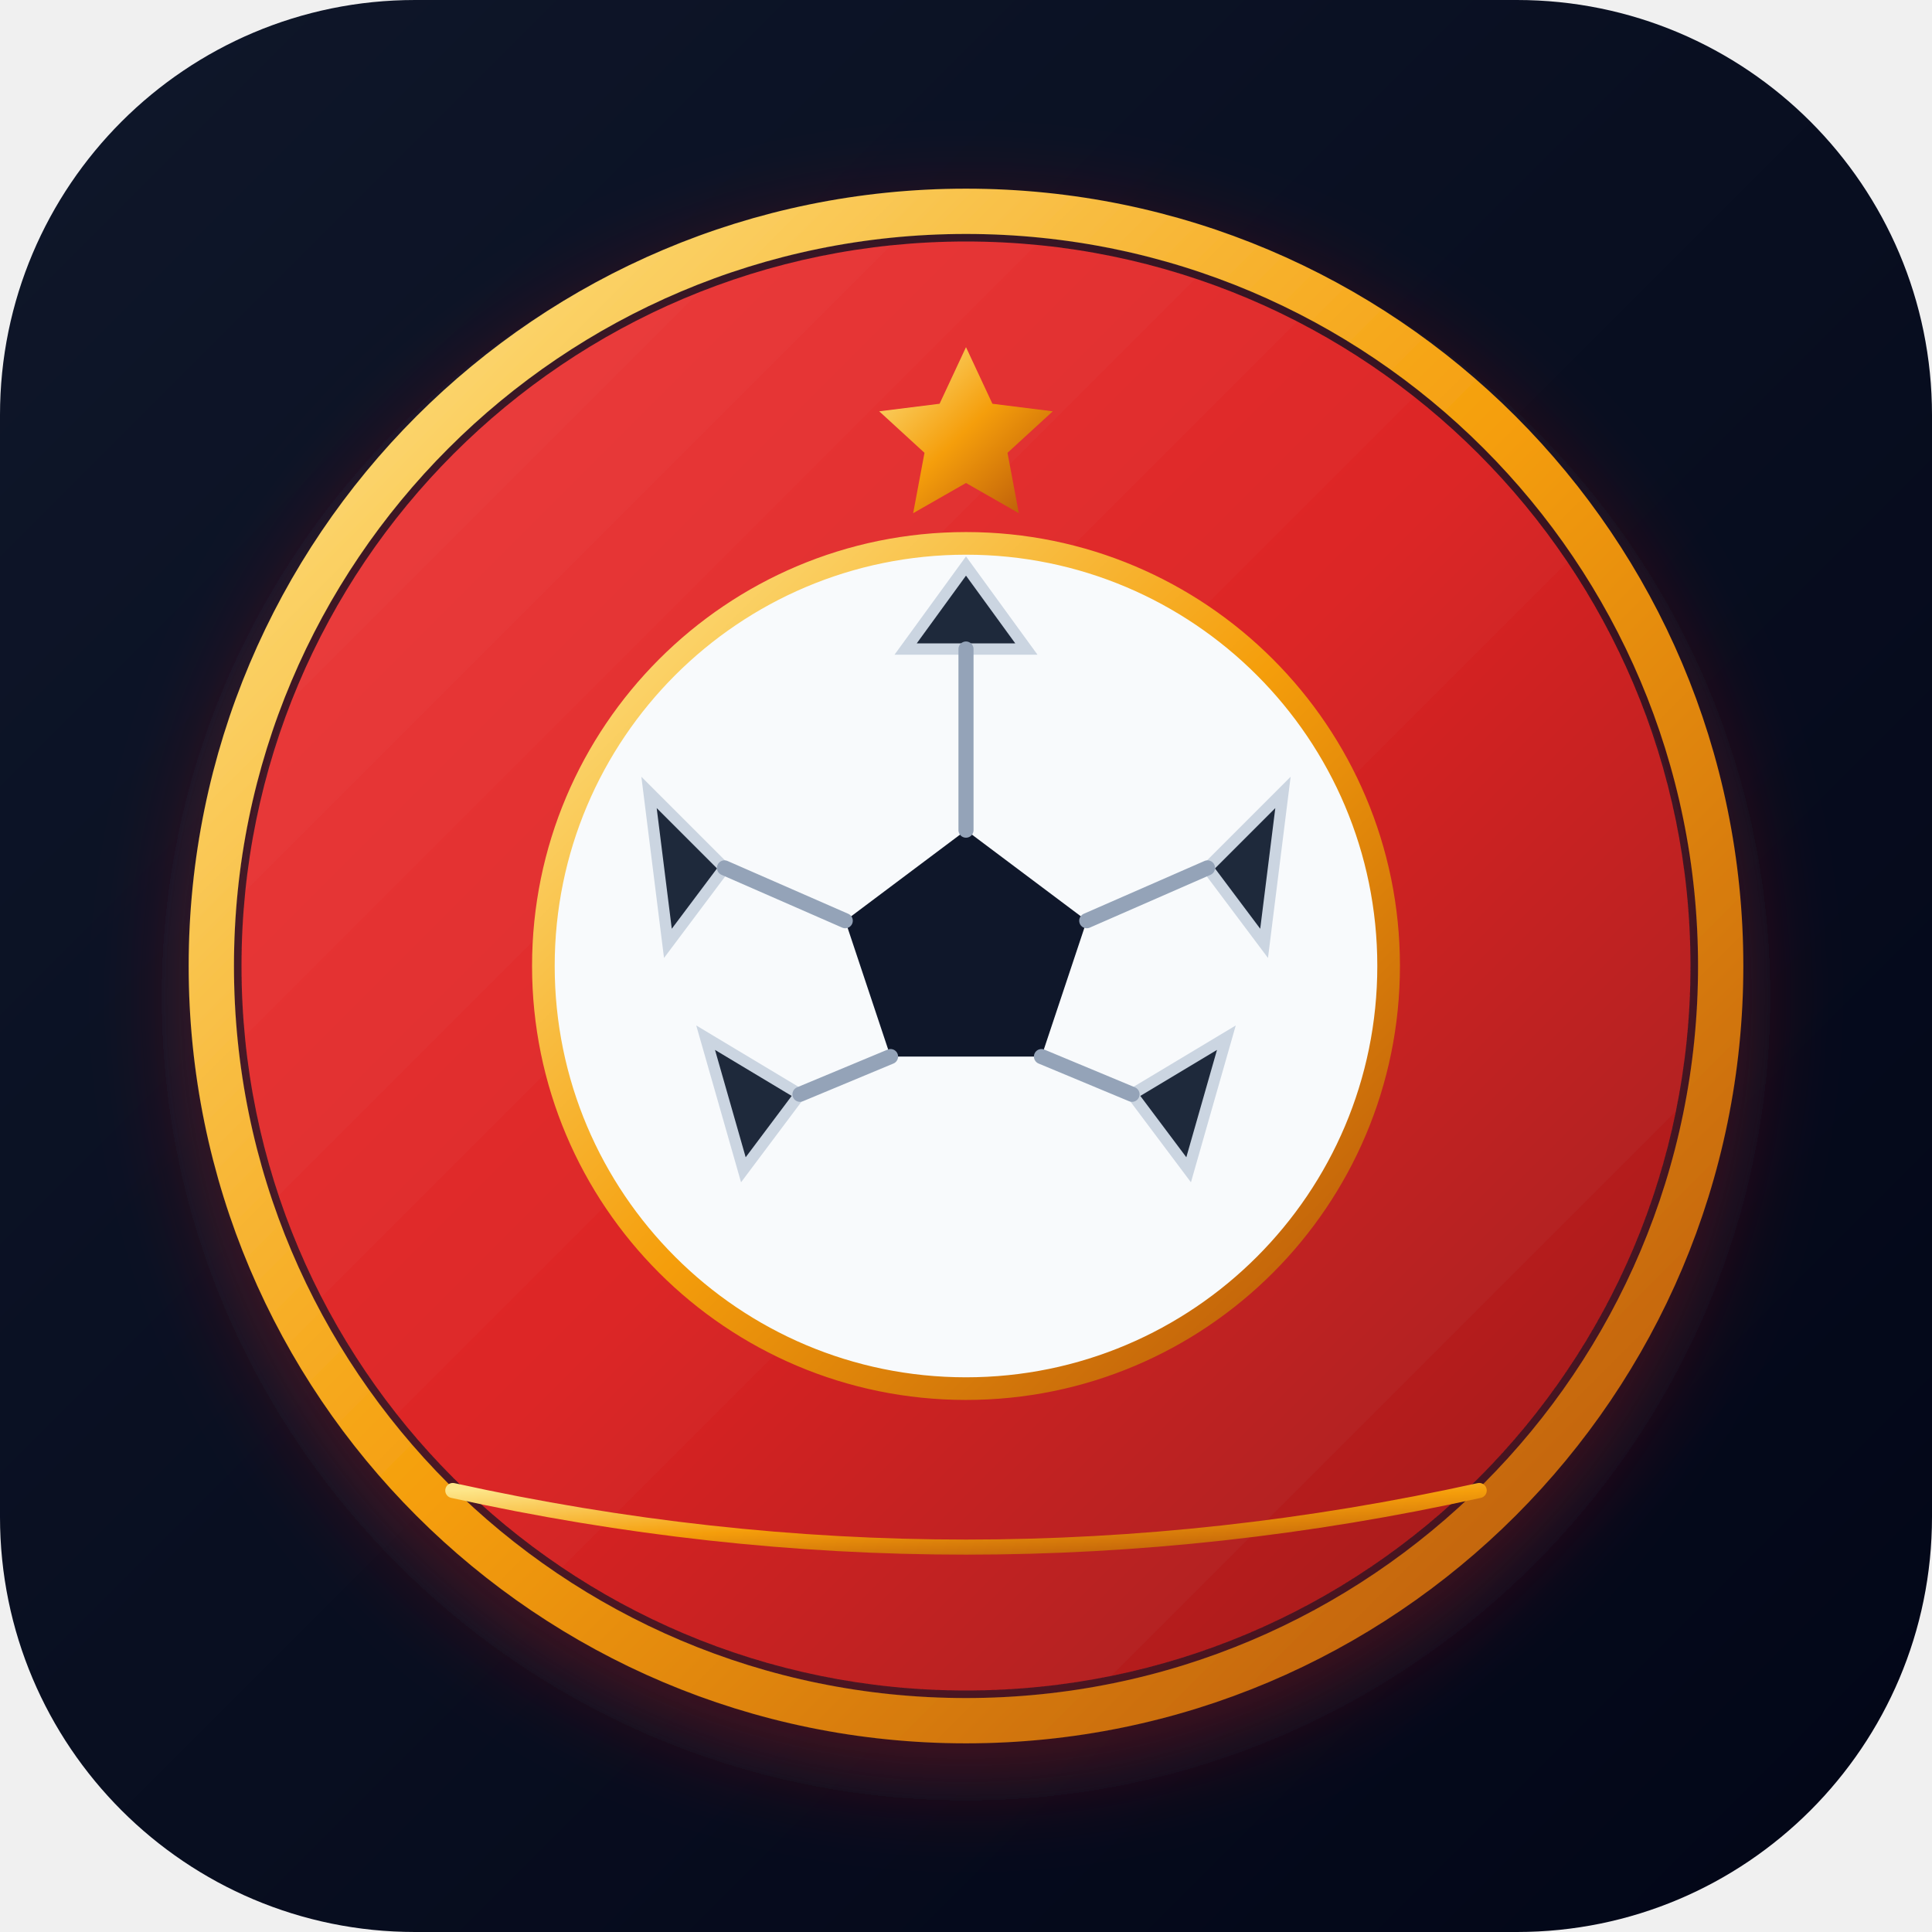
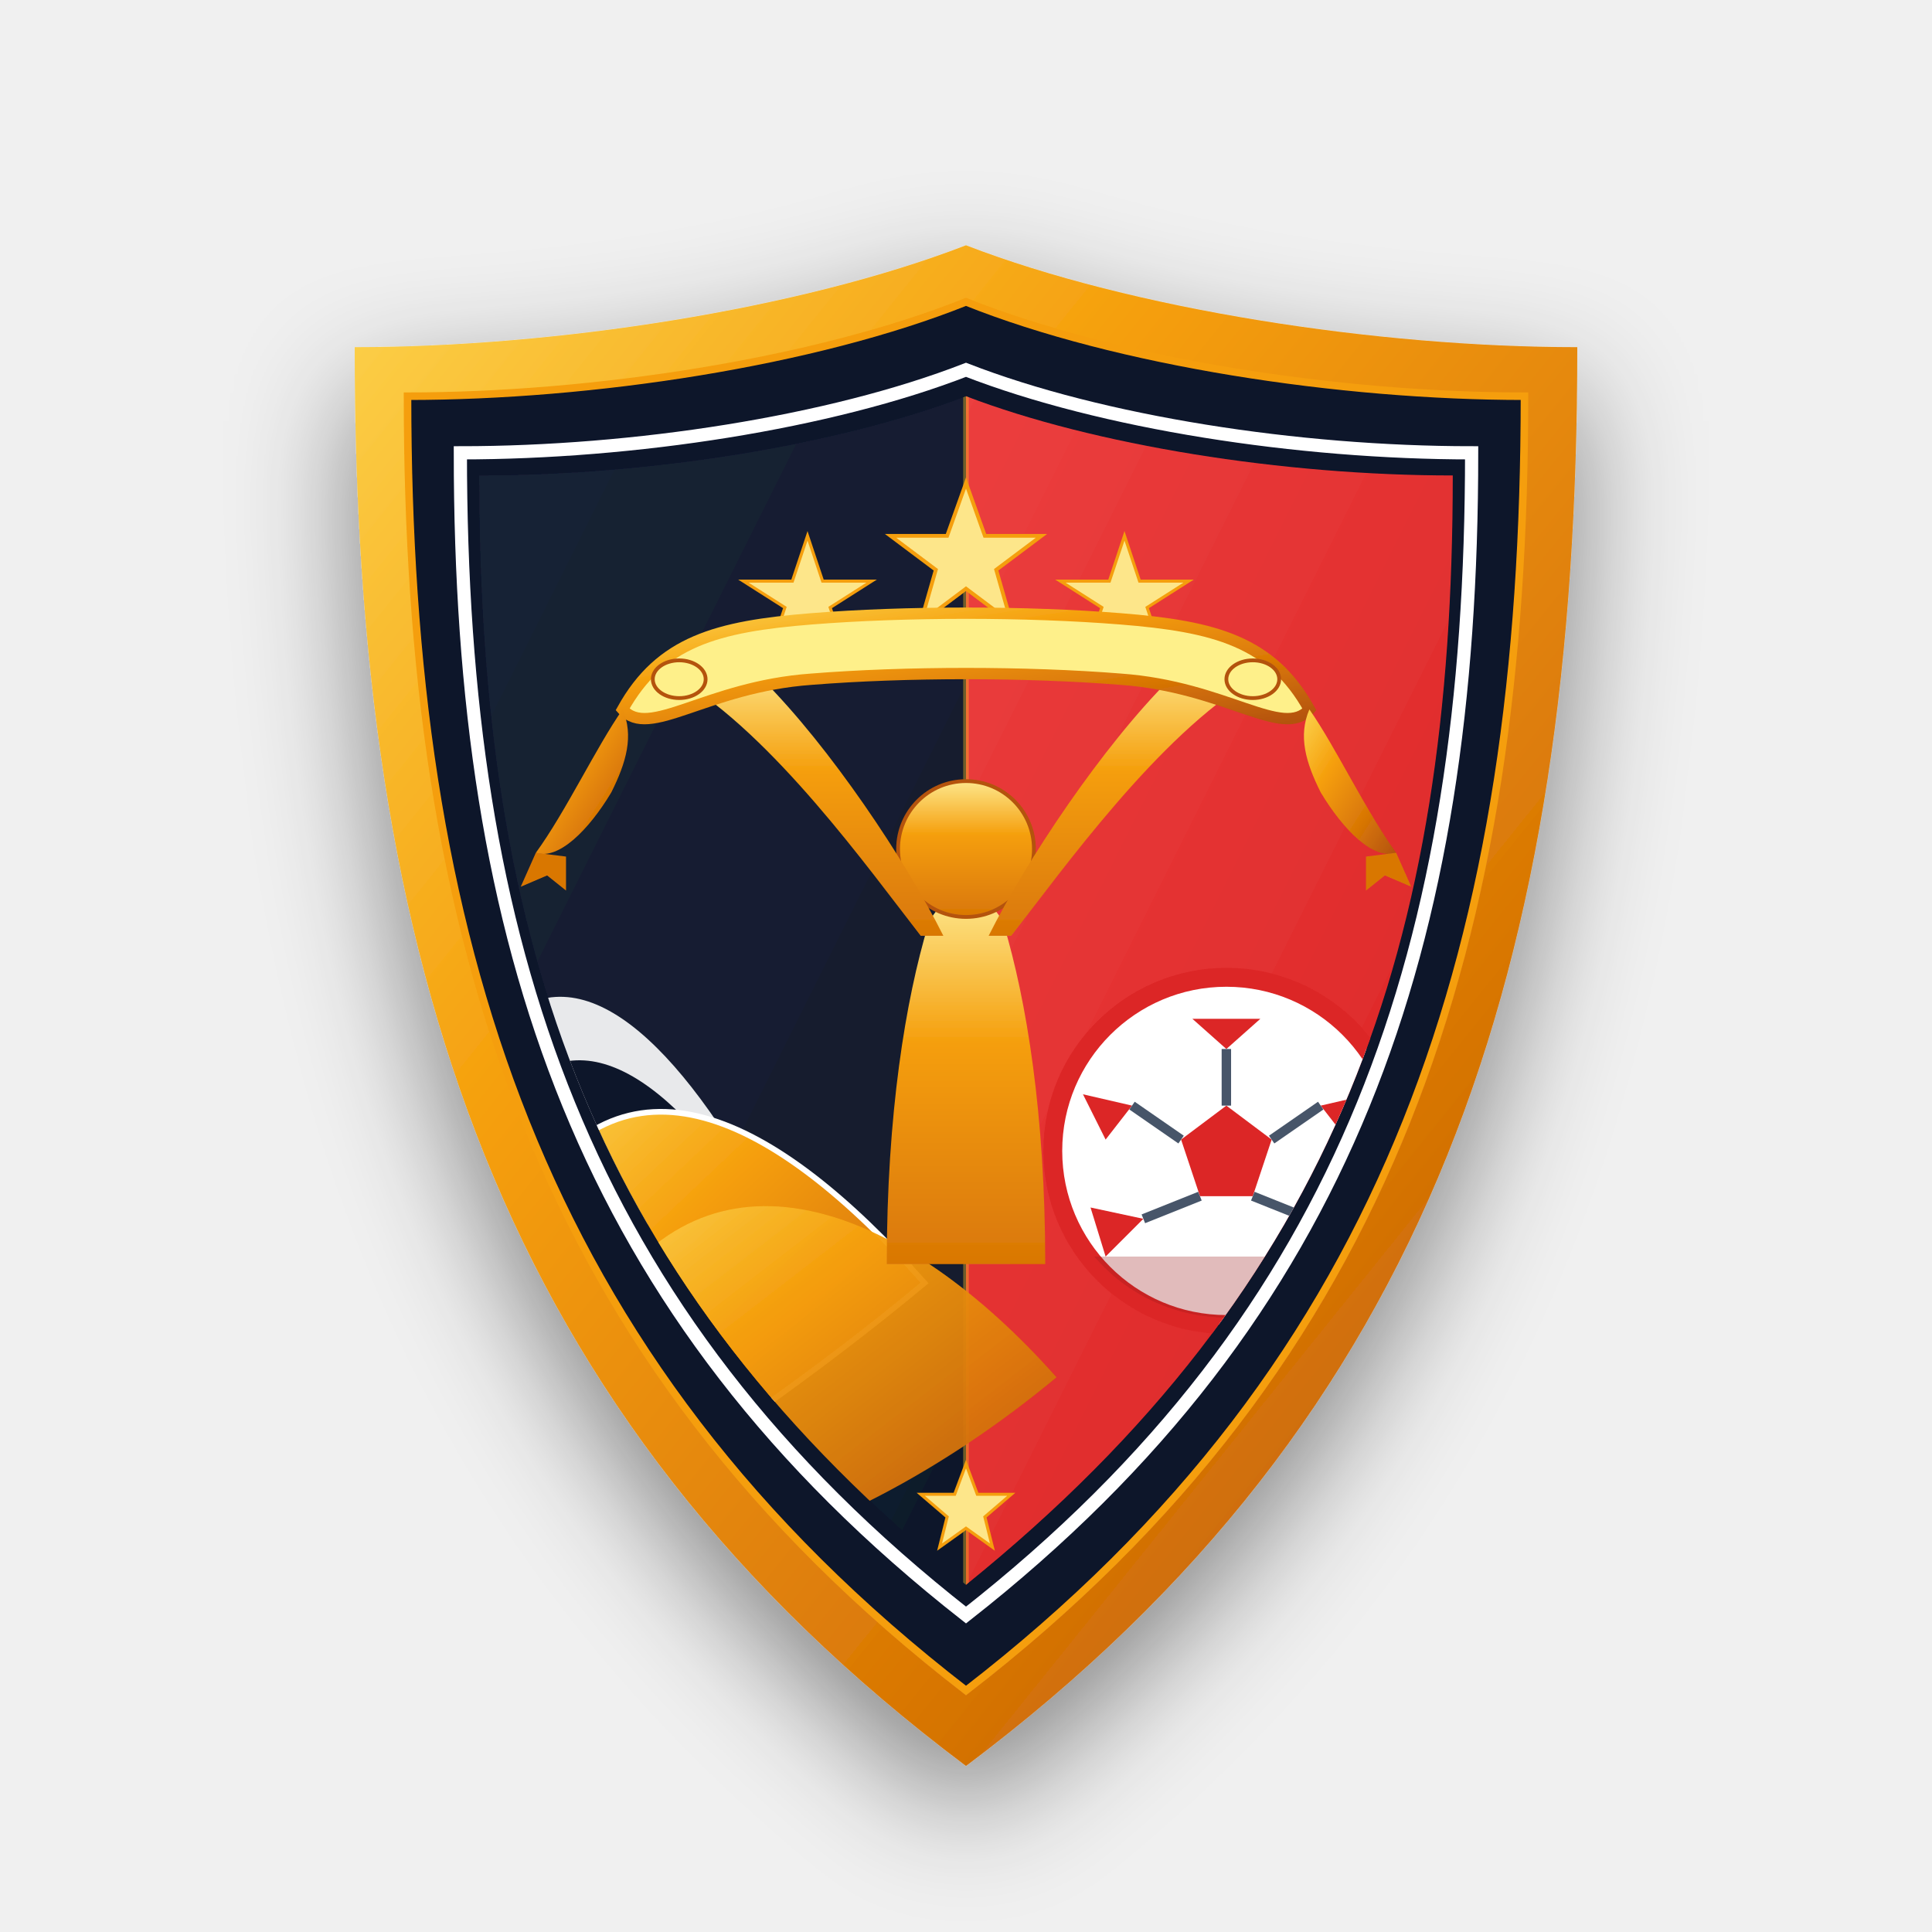
<svg xmlns="http://www.w3.org/2000/svg" viewBox="0 0 512 512" width="512" height="512">
  <defs>
-     <linearGradient id="bgGrad" x1="0%" y1="0%" x2="100%" y2="100%">
-       <stop offset="0%" stop-color="#0F172A" />
-       <stop offset="100%" stop-color="#020617" />
+     <linearGradient id="goldRim" x1="0%" y1="0%" x2="100%" y2="100%">
+       <stop offset="0%" stop-color="#FCD34D" />
+       <stop offset="35%" stop-color="#F59E0B" />
+       <stop offset="70%" stop-color="#D97706" />
+       <stop offset="100%" stop-color="#B45309" />
    </linearGradient>
-     <linearGradient id="shieldGrad" x1="0%" y1="0%" x2="100%" y2="100%">
+     <linearGradient id="goldFigure" x1="0%" y1="0%" x2="0%" y2="100%">
+       <stop offset="0%" stop-color="#FDE68A" />
+       <stop offset="40%" stop-color="#F59E0B" />
+       <stop offset="100%" stop-color="#D97706" />
+     </linearGradient>
+     <linearGradient id="navyHalf" x1="0%" y1="0%" x2="100%" y2="100%">
+       <stop offset="0%" stop-color="#1E293B" />
+       <stop offset="100%" stop-color="#0F172A" />
+     </linearGradient>
+     <linearGradient id="redHalf" x1="0%" y1="0%" x2="100%" y2="100%">
      <stop offset="0%" stop-color="#EF4444" />
-       <stop offset="50%" stop-color="#DC2626" />
+       <stop offset="60%" stop-color="#DC2626" />
      <stop offset="100%" stop-color="#991B1B" />
    </linearGradient>
-     <linearGradient id="goldGrad" x1="0%" y1="0%" x2="100%" y2="100%">
-       <stop offset="0%" stop-color="#FDE68A" />
-       <stop offset="50%" stop-color="#F59E0B" />
-       <stop offset="100%" stop-color="#B45309" />
-     </linearGradient>
-     <filter id="glow" x="-20%" y="-20%" width="140%" height="140%">
-       <feDropShadow dx="0" dy="8" stdDeviation="12" flood-color="#DC2626" flood-opacity="0.35" />
+     <filter id="shieldShadow" x="-15%" y="-10%" width="130%" height="130%">
+       <feDropShadow dx="0" dy="12" stdDeviation="16" flood-color="#000000" flood-opacity="0.45" />
    </filter>
+     <clipPath id="innerShieldClip">
+       <path d="M 256,105                 C 290,118 340,126 385,126                 C 385,250 355,340 256,420                 C 157,340 127,250 127,126                 C 172,126 222,118 256,105 Z" />
+     </clipPath>
  </defs>
-   <rect width="512" height="512" rx="110" fill="url(#bgGrad)" />
-   <g filter="url(#glow)">
-     <circle cx="256" cy="256" r="200" fill="none" stroke="url(#goldGrad)" stroke-width="12" />
-     <circle cx="256" cy="256" r="192" fill="url(#shieldGrad)" />
+   <g filter="url(#shieldShadow)">
+     <path d="M 256,65               C 300,82 365,92 418,92               C 418,255 380,375 256,468               C 132,375 94,255 94,92               C 147,92 212,82 256,65 Z" fill="url(#goldRim)" />
+     <path d="M 256,80               C 296,96 355,105 404,105               C 404,248 370,360 256,448               C 142,360 108,248 108,105               C 157,105 216,96 256,80 Z" fill="#0B132B" stroke="#F59E0B" stroke-width="2" />
+     <path d="M 256,98               C 292,112 344,120 390,120               C 390,250 358,348 256,428               C 154,348 122,250 122,120               C 168,120 220,112 256,98 Z" fill="none" stroke="#FFFFFF" stroke-width="3.5" />
+     <g clip-path="url(#innerShieldClip)">
+       <rect x="0" y="0" width="256" height="512" fill="url(#navyHalf)" />
+       <rect x="256" y="0" width="256" height="512" fill="url(#redHalf)" />
+       <line x1="256" y1="105" x2="256" y2="420" stroke="#FBBF24" stroke-width="1.5" stroke-opacity="0.4" />
+       <polygon points="256,128 261,142 276,142 264,151 268,165 256,156 244,165 248,151 236,142 251,142" fill="#FDE68A" stroke="#F59E0B" stroke-width="1" />
+       <polygon points="214,142 218,154 231,154 220,161 224,173 214,165 204,173 208,161 197,154 210,154" fill="#FDE68A" stroke="#F59E0B" stroke-width="0.8" />
+       <polygon points="298,142 302,154 315,154 304,161 308,173 298,165 288,173 292,161 281,154 294,154" fill="#FDE68A" stroke="#F59E0B" stroke-width="0.8" />
+       <path d="M 125,280 C 145,250 170,265 195,305 C 160,330 140,360 135,370 C 120,335 120,305 125,280 Z" fill="#FFFFFF" opacity="0.9" />
+       <path d="M 132,295 C 150,268 175,282 200,320 C 175,342 155,368 150,378 C 135,348 132,320 132,295 Z" fill="#0F172A" />
+       <path d="M 138,320 C 165,275 205,295 245,340 C 215,365 185,385 168,396 C 150,368 142,345 138,320 Z" fill="url(#goldRim)" stroke="#FFFFFF" stroke-width="1.5" />
+       <path d="M 160,345 C 190,300 240,320 280,365 C 250,390 215,408 190,412 C 175,388 168,368 160,345 Z" fill="url(#goldRim)" opacity="0.95" />
+       <path d="M 235,335 C 235,295 240,265 246,245 C 248,240 252,238 256,238 C 260,238 264,240 266,245 C 272,265 277,295 277,335 Z" fill="url(#goldFigure)" />
+       <circle cx="256" cy="225" r="18" fill="url(#goldFigure)" stroke="#B45309" stroke-width="1" />
+       <path d="M 244,248 C 230,230 205,195 180,180 C 185,174 195,174 202,180 C 220,198 240,228 250,248 Z" fill="url(#goldFigure)" />
+       <path d="M 268,248 C 282,230 307,195 332,180 C 327,174 317,174 310,180 C 292,198 272,228 262,248 Z" fill="url(#goldFigure)" />
+       <path d="M 165,188                 C 175,170 190,166 215,164                 C 240,162 272,162 297,164                 C 322,166 337,170 347,188                 C 340,196 325,182 297,180                 C 272,178 240,178 215,180                 C 187,182 172,196 165,188 Z" fill="#FEF08A" stroke="url(#goldRim)" stroke-width="3" />
+       <path d="M 165,188 C 158,198 150,215 142,226 C 148,228 156,220 162,210 C 166,202 168,195 165,188 Z" fill="url(#goldRim)" />
+       <polygon points="142,226 138,235 145,232 150,236 150,227" fill="#D97706" />
+       <path d="M 347,188 C 354,198 362,215 370,226 C 364,228 356,220 350,210 C 346,202 344,195 347,188 Z" fill="url(#goldRim)" />
+       <polygon points="370,226 374,235 367,232 362,236 362,227" fill="#D97706" />
+       <ellipse cx="180" cy="180" rx="7" ry="5" fill="#FEF08A" stroke="#B45309" stroke-width="1" />
+       <ellipse cx="332" cy="180" rx="7" ry="5" fill="#FEF08A" stroke="#B45309" stroke-width="1" />
+       <g transform="translate(325, 305)">
+         <circle cx="0" cy="0" r="46" fill="#FFFFFF" stroke="#DC2626" stroke-width="5" />
+         <polygon points="0,-12 12,-3 7,12 -7,12 -12,-3" fill="#DC2626" />
+         <polygon points="0,-27 9,-35 -9,-35" fill="#DC2626" />
+         <line x1="0" y1="-12" x2="0" y2="-27" stroke="#475569" stroke-width="2.5" />
+         <polygon points="25,-12 38,-15 32,-3" fill="#DC2626" />
+         <line x1="12" y1="-3" x2="25" y2="-12" stroke="#475569" stroke-width="2.5" />
+         <polygon points="22,18 32,28 36,15" fill="#DC2626" />
+         <line x1="7" y1="12" x2="22" y2="18" stroke="#475569" stroke-width="2.5" />
+         <polygon points="-22,18 -32,28 -36,15" fill="#DC2626" />
+         <line x1="-7" y1="12" x2="-22" y2="18" stroke="#475569" stroke-width="2.5" />
+         <polygon points="-25,-12 -38,-15 -32,-3" fill="#DC2626" />
+         <line x1="-12" y1="-3" x2="-25" y2="-12" stroke="#475569" stroke-width="2.5" />
+         <path d="M -35,28 A 46,46 0 0,0 35,28 Z" fill="#991B1B" opacity="0.3" />
+       </g>
+       <polygon points="256,388 259,396 268,396 261,402 263,410 256,405 249,410 251,402 244,396 253,396" fill="#FDE68A" stroke="#F59E0B" stroke-width="0.8" />
+     </g>
  </g>
-   <circle cx="256" cy="256" r="112" fill="#F8FAFC" stroke="url(#goldGrad)" stroke-width="6" />
-   <polygon points="256,220 288,244 276,280 236,280 224,244" fill="#0F172A" />
-   <polygon points="256,150 272,172 240,172" fill="#1E293B" stroke="#CBD5E1" stroke-width="3" />
-   <line x1="256" y1="172" x2="256" y2="220" stroke="#94A3B8" stroke-width="4" stroke-linecap="round" />
-   <polygon points="340,210 320,230 335,250" fill="#1E293B" stroke="#CBD5E1" stroke-width="3" />
-   <line x1="320" y1="230" x2="288" y2="244" stroke="#94A3B8" stroke-width="4" stroke-linecap="round" />
-   <polygon points="315,310 300,290 325,275" fill="#1E293B" stroke="#CBD5E1" stroke-width="3" />
-   <line x1="300" y1="290" x2="276" y2="280" stroke="#94A3B8" stroke-width="4" stroke-linecap="round" />
-   <polygon points="197,310 212,290 187,275" fill="#1E293B" stroke="#CBD5E1" stroke-width="3" />
-   <line x1="212" y1="290" x2="236" y2="280" stroke="#94A3B8" stroke-width="4" stroke-linecap="round" />
-   <polygon points="172,210 192,230 177,250" fill="#1E293B" stroke="#CBD5E1" stroke-width="3" />
-   <line x1="192" y1="230" x2="224" y2="244" stroke="#94A3B8" stroke-width="4" stroke-linecap="round" />
-   <polygon points="256,92 263,107 279,109 267,120 270,136 256,128 242,136 245,120 233,109 249,107" fill="url(#goldGrad)" />
-   <path d="M 120 395 Q 256 425 392 395" fill="none" stroke="url(#goldGrad)" stroke-width="4" stroke-linecap="round" />
</svg>
